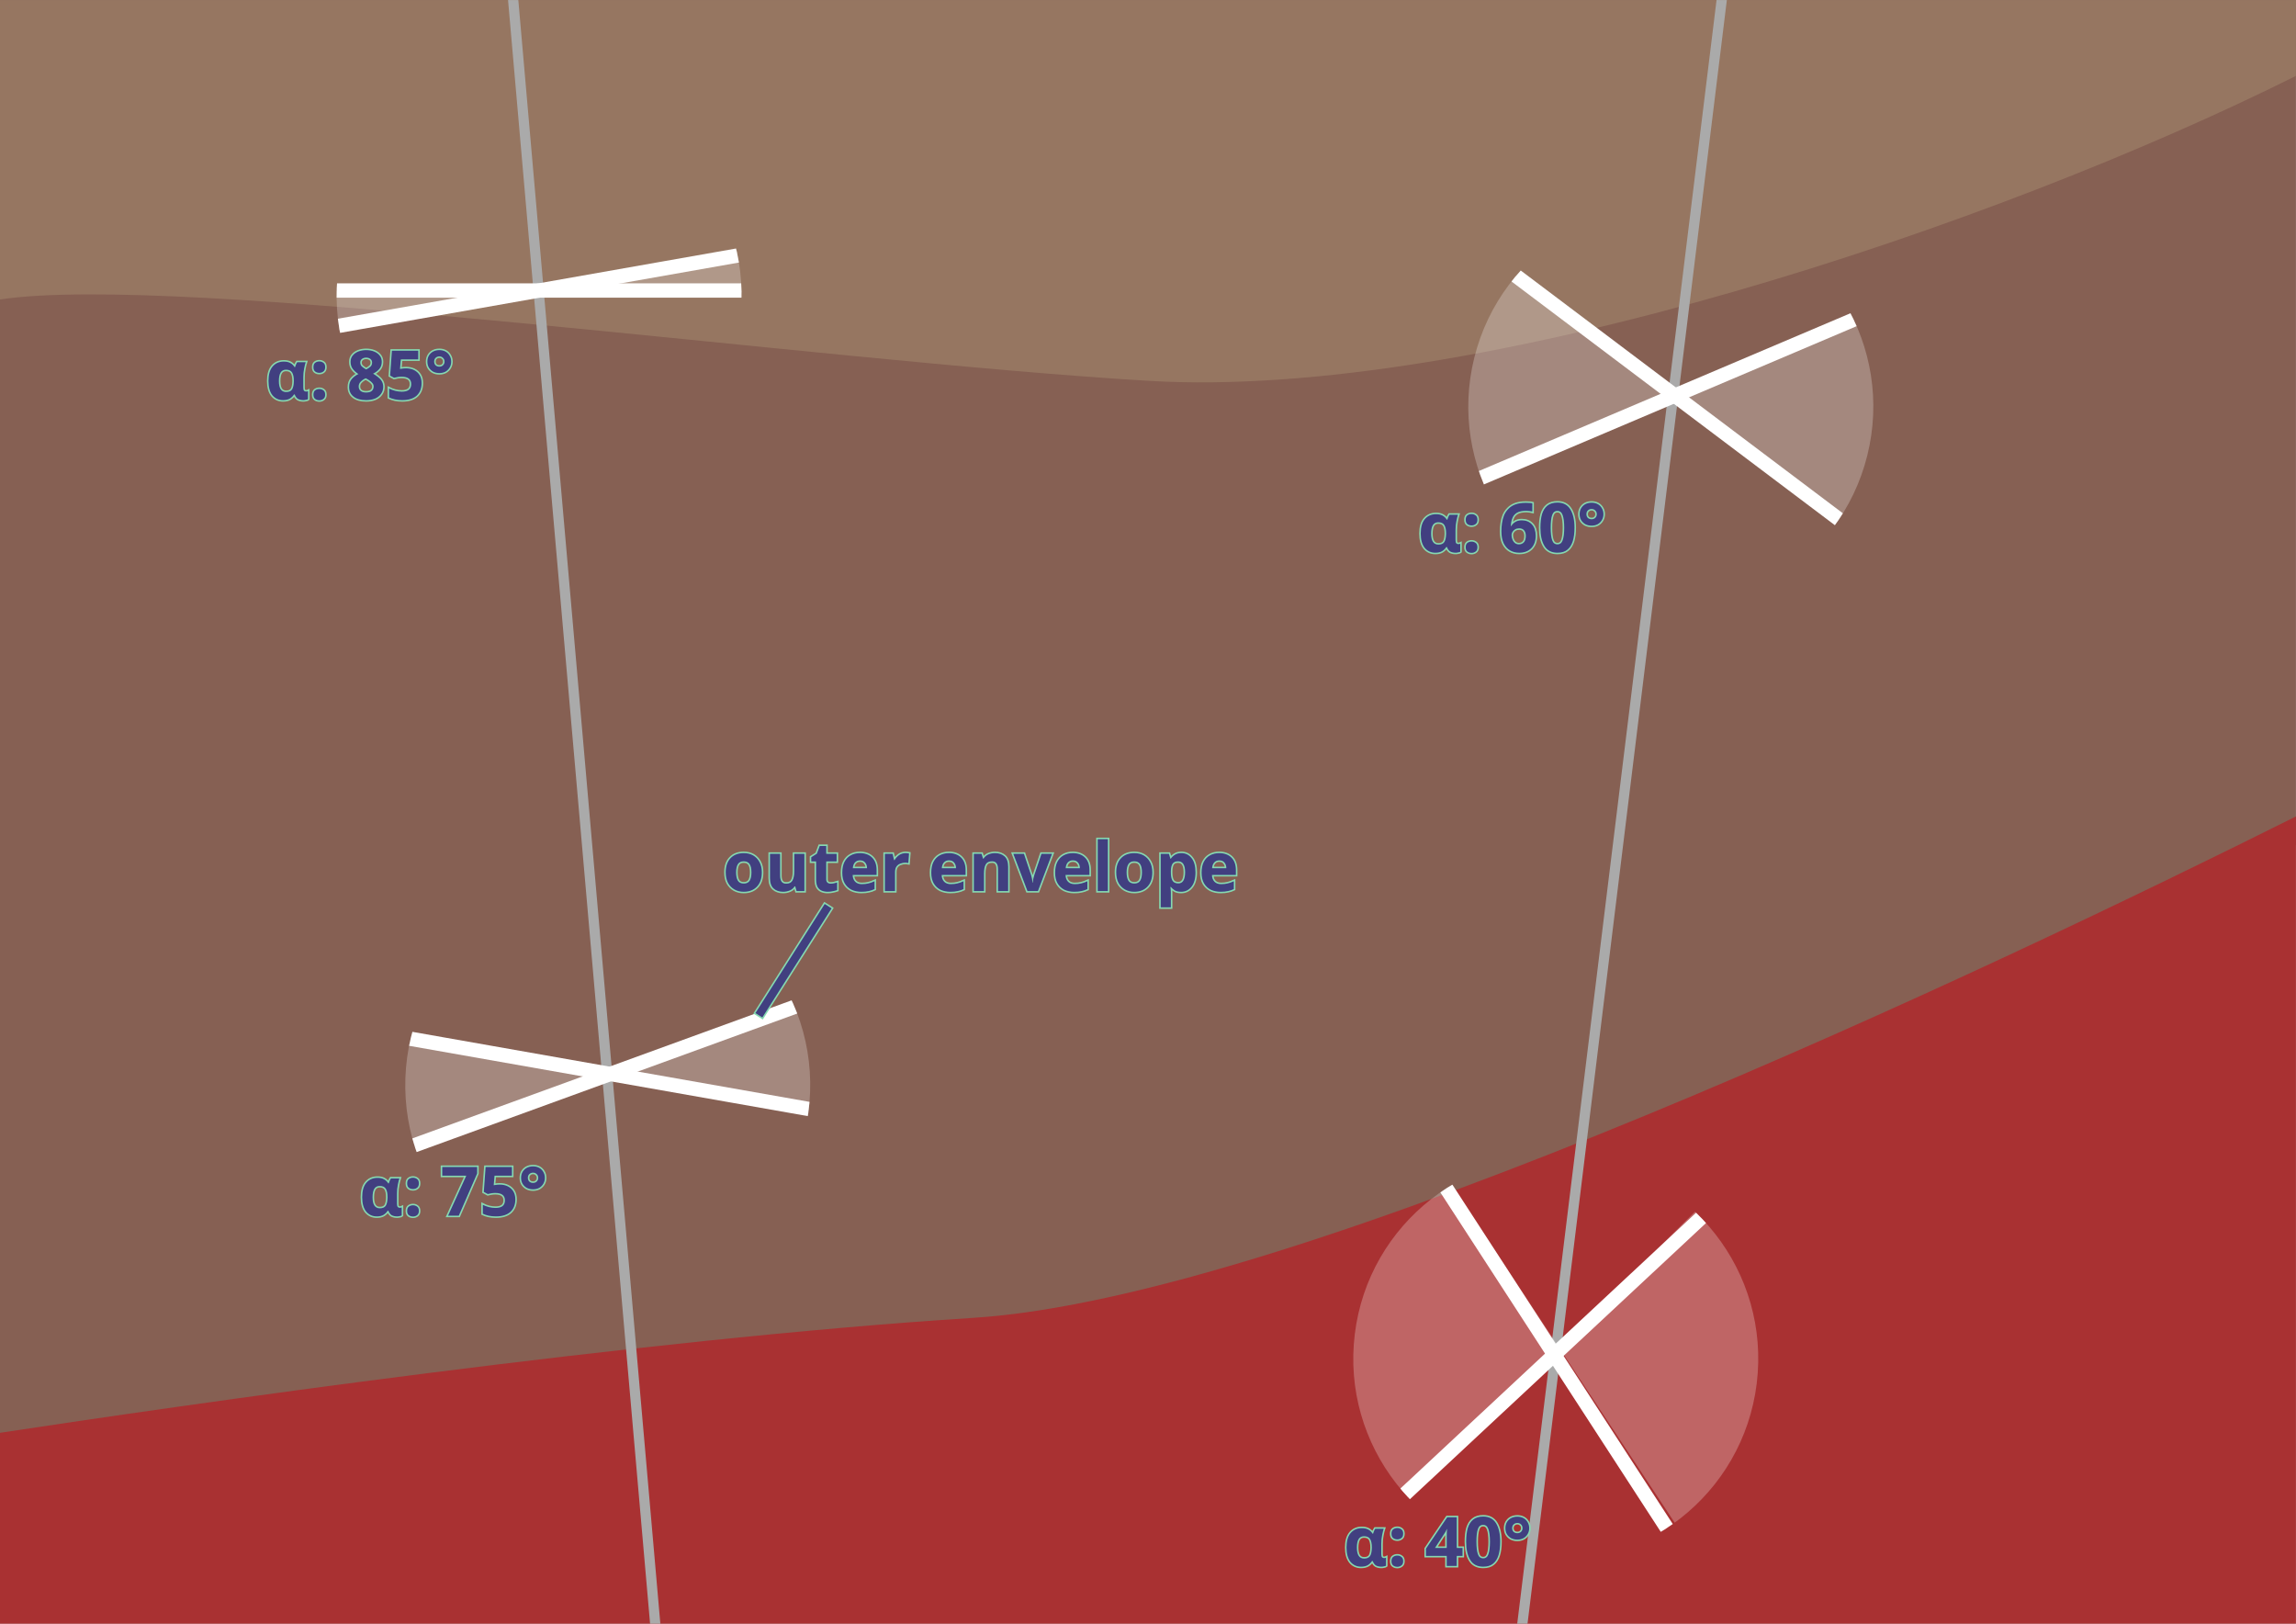
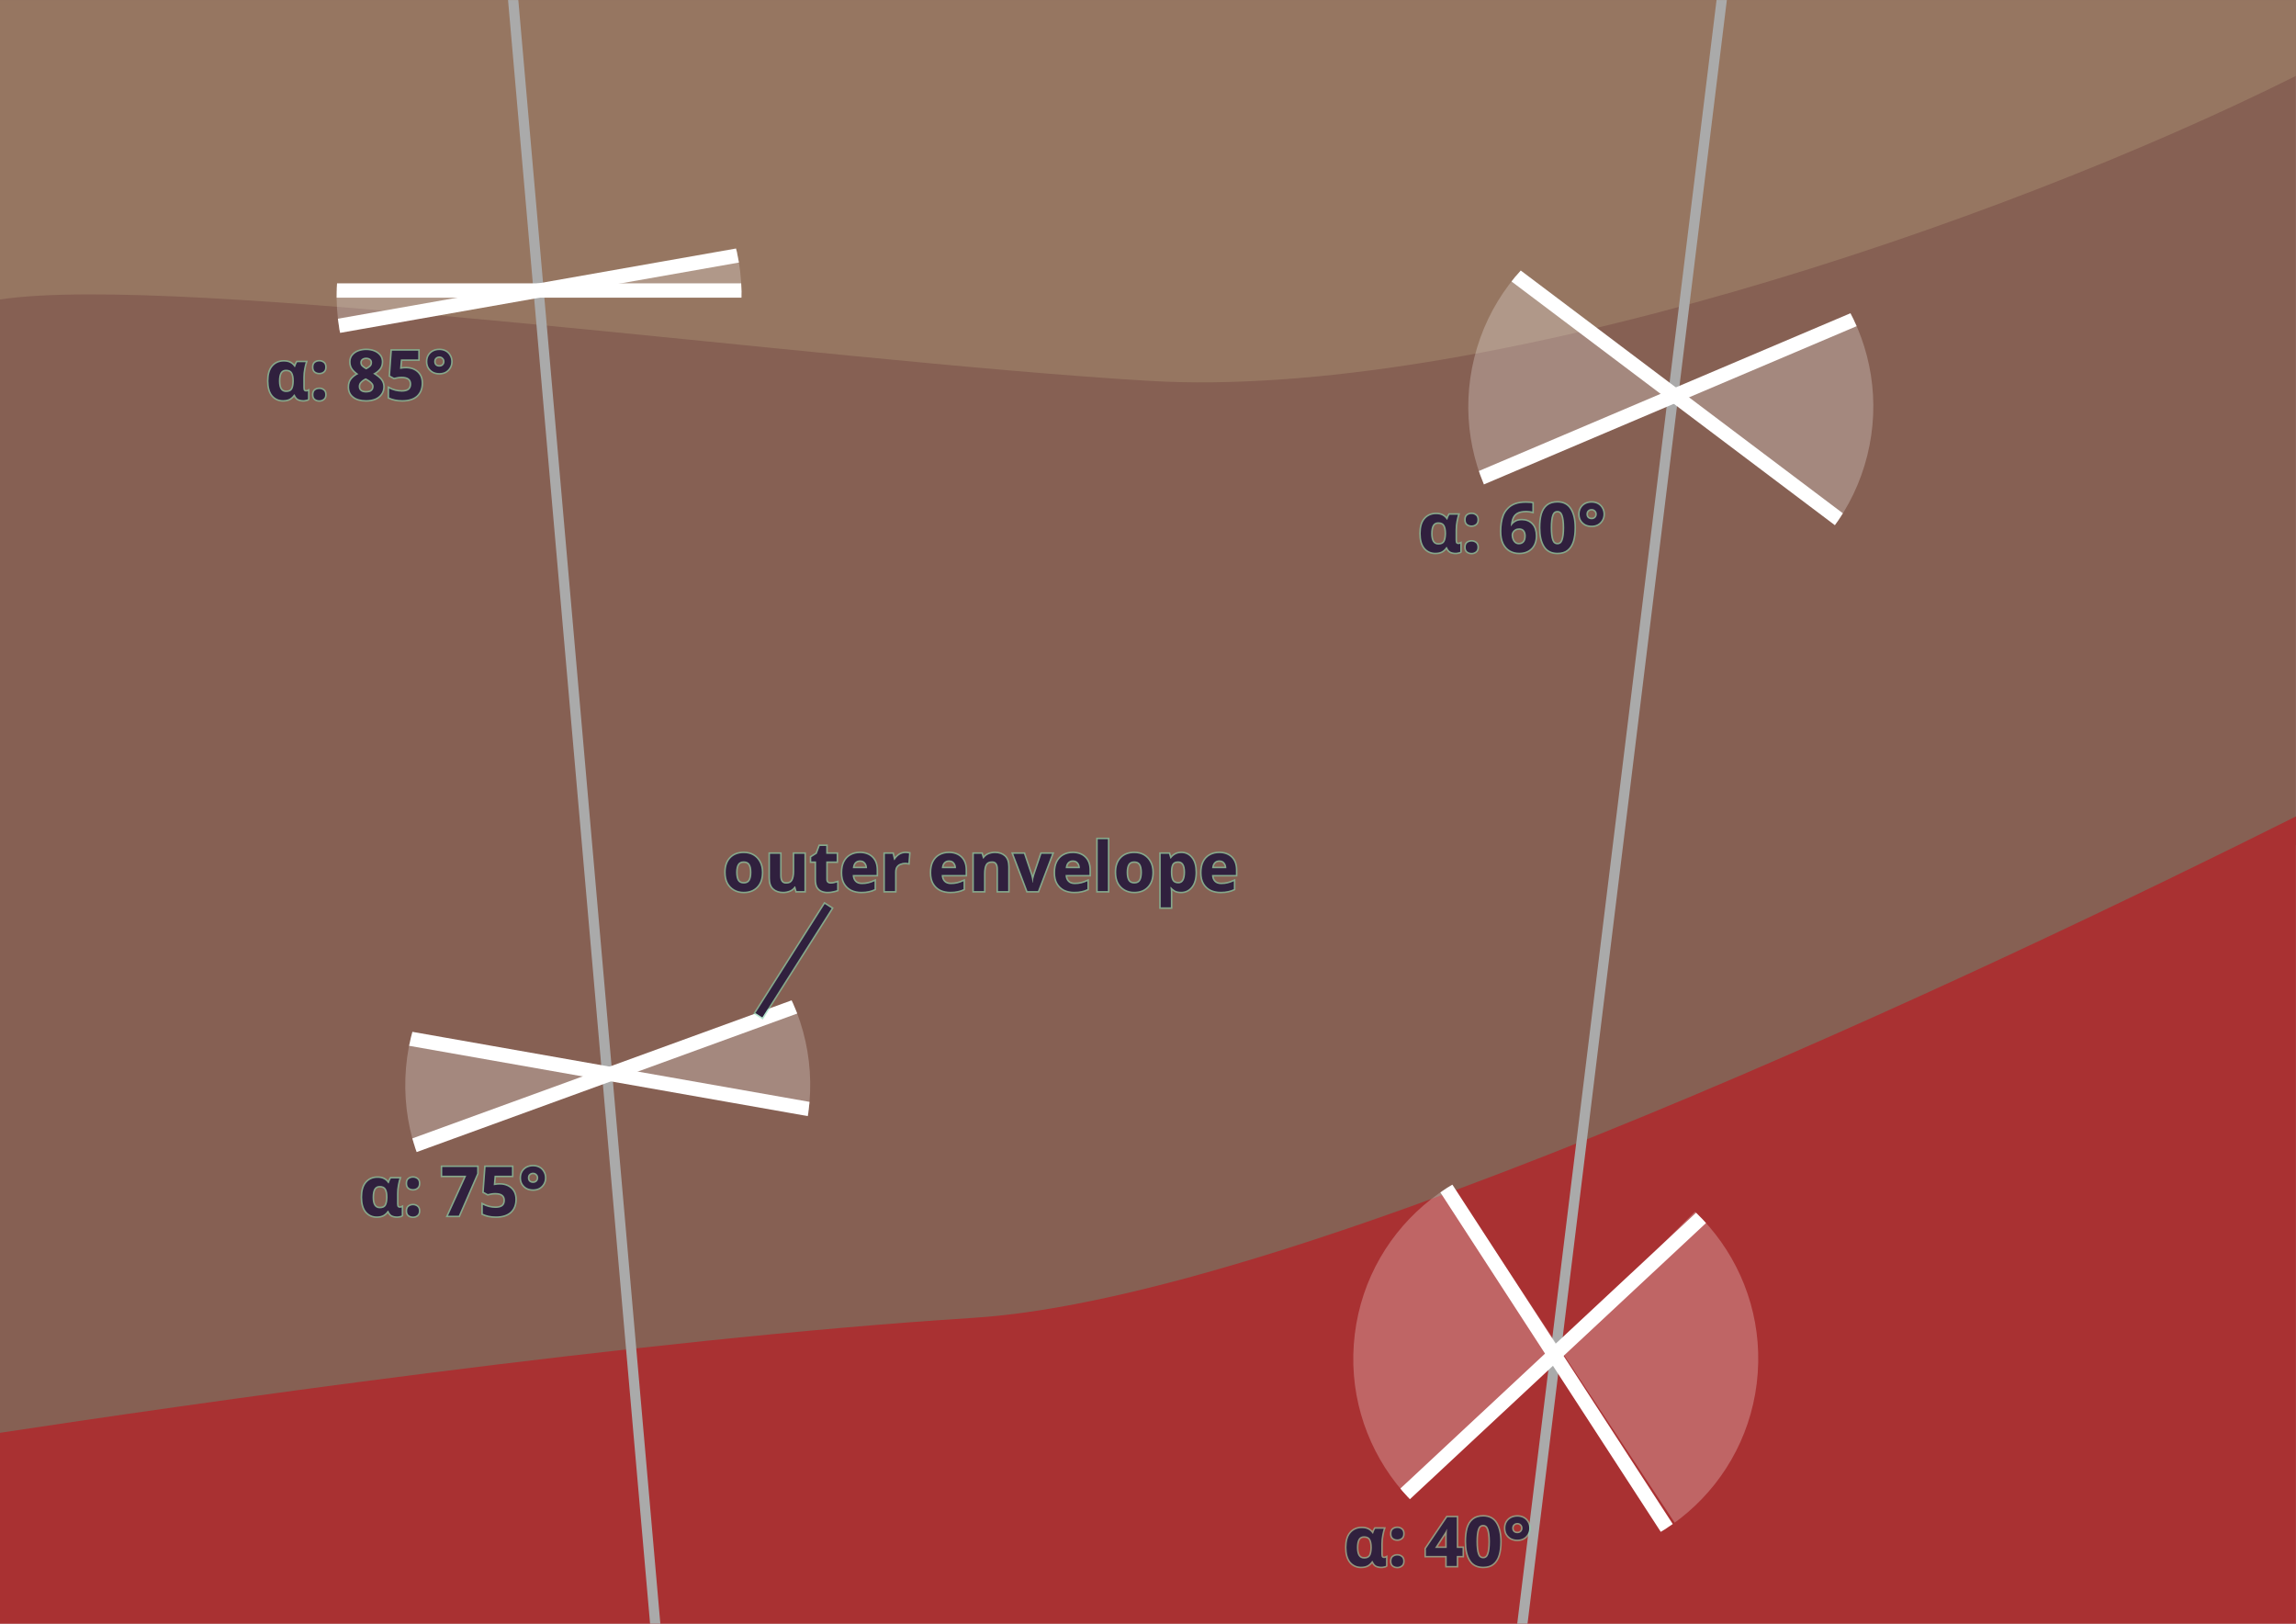
<svg xmlns="http://www.w3.org/2000/svg" width="297mm" height="210mm" viewBox="0 0 297 210" version="1.1" id="svg1">
  <defs id="defs1">
    <clipPath clipPathUnits="userSpaceOnUse" id="clipPath12">
      <circle style="fill:none;fill-opacity:1;stroke:#aaaaaa;stroke-width:1.241;stroke-linecap:square;stroke-miterlimit:2;stroke-dasharray:none;stroke-opacity:1;paint-order:markers stroke fill" id="circle13" cx="-206.098" cy="104.476" r="26.192" />
    </clipPath>
    <clipPath clipPathUnits="userSpaceOnUse" id="clipPath13">
      <rect style="fill:none;fill-opacity:1;stroke:none;stroke-width:0.794;stroke-linecap:square;stroke-miterlimit:2;stroke-dasharray:none;stroke-opacity:1;paint-order:markers stroke fill" id="rect14" width="297.023" height="209.997" x="-0.029" y="0.007" />
    </clipPath>
    <clipPath clipPathUnits="userSpaceOnUse" id="clipPath15">
      <rect style="fill:none;fill-opacity:1;stroke:none;stroke-width:0.794;stroke-linecap:square;stroke-miterlimit:2;stroke-dasharray:none;stroke-opacity:1;paint-order:markers stroke fill" id="rect16" width="297.023" height="209.997" x="-0.029" y="0.007" />
    </clipPath>
    <clipPath clipPathUnits="userSpaceOnUse" id="clipPath19">
      <circle style="fill:none;fill-opacity:1;stroke:#aaaaaa;stroke-width:1.241;stroke-linecap:square;stroke-miterlimit:2;stroke-dasharray:none;stroke-opacity:1;paint-order:markers stroke fill" id="circle19" cx="-206.098" cy="104.476" r="26.192" />
    </clipPath>
    <clipPath clipPathUnits="userSpaceOnUse" id="clipPath20">
      <circle style="fill:none;fill-opacity:1;stroke:#aaaaaa;stroke-width:1.241;stroke-linecap:square;stroke-miterlimit:2;stroke-dasharray:none;stroke-opacity:1;paint-order:markers stroke fill" id="circle21" cx="-206.098" cy="104.476" r="26.192" />
    </clipPath>
    <clipPath clipPathUnits="userSpaceOnUse" id="clipPath20-3">
      <circle style="fill:none;fill-opacity:1;stroke:#aaaaaa;stroke-width:1.241;stroke-linecap:square;stroke-miterlimit:2;stroke-dasharray:none;stroke-opacity:1;paint-order:markers stroke fill" id="circle21-1" cx="-206.098" cy="104.476" r="26.192" />
    </clipPath>
    <clipPath clipPathUnits="userSpaceOnUse" id="clipPath22">
      <circle style="fill:none;fill-opacity:1;stroke:#aaaaaa;stroke-width:1.241;stroke-linecap:square;stroke-miterlimit:2;stroke-dasharray:none;stroke-opacity:1;paint-order:markers stroke fill" id="circle23" cx="-206.098" cy="104.476" r="26.192" />
    </clipPath>
  </defs>
  <g id="layer2">
    <rect style="fill:#d0cdcf;fill-opacity:1;stroke:none;stroke-width:0.794;stroke-linecap:square;stroke-miterlimit:2;stroke-dasharray:none;stroke-opacity:1;paint-order:markers stroke fill" id="rect2" width="297.023" height="209.997" x="-0.029" y="0.007" />
  </g>
  <g id="layer3">
    <path d="M -0.029,0.007 V 189.019 C 23.062,185.515 82.516,176.896 125.928,174.143 168.366,171.452 258.221,128.668 296.994,109.296 V 0.007 Z" style="display:inline;fill:#866053;fill-opacity:1;stroke-width:0.794;stroke-linecap:square;stroke-miterlimit:2;paint-order:markers stroke fill" id="path6" />
    <path d="M 296.994,105.592 C 258.221,124.964 168.366,167.748 125.928,170.439 82.516,173.191 23.062,181.811 -0.029,185.315 V 210.003 H 296.994 Z" style="display:inline;fill:#a93132;stroke-width:0.794;stroke-linecap:square;stroke-miterlimit:2;paint-order:markers stroke fill" id="path8" />
    <path d="M -0.029,0.007 V 38.736 C 23.062,35.232 105.271,46.694 148.682,49.26 191.132,51.768 258.221,29.185 296.994,9.813 V 0.007 Z" style="display:inline;fill:#967661;fill-opacity:1;stroke-width:0.794;stroke-linecap:square;stroke-miterlimit:2;paint-order:markers stroke fill" id="path9" />
  </g>
  <g id="layer1">
    <path style="fill:none;fill-opacity:1;stroke:#aaaaaa;stroke-width:1.323;stroke-linecap:square;stroke-miterlimit:2;stroke-dasharray:none;stroke-opacity:1;paint-order:markers stroke fill" d="M 227.539,-39.313 191.505,254.153" id="path12" clip-path="url(#clipPath15)" />
    <path style="fill:none;fill-opacity:1;stroke:#aaaaaa;stroke-width:1.323;stroke-linecap:square;stroke-miterlimit:2;stroke-dasharray:none;stroke-opacity:1;paint-order:markers stroke fill" d="M 62.804,-40.903 88.573,253.642" id="path13" clip-path="url(#clipPath13)" />
  </g>
  <g id="layer5">
    <g id="g21" style="fill:none;fill-opacity:1;stroke:#ffffff;stroke-width:1.587;stroke-linecap:square;stroke-miterlimit:2;stroke-dasharray:none;stroke-opacity:1;paint-order:markers stroke fill" clip-path="url(#clipPath22)" transform="rotate(7,-584.9599,3470.119)">
      <path style="fill:#ffffff;fill-opacity:0.251;stroke:none;stroke-width:1.587;stroke-linecap:square;stroke-miterlimit:2;stroke-dasharray:none;stroke-opacity:1;paint-order:markers stroke fill" d="m 173.586,202.16 2.061,-67.254 47.653,72.122 11.368,-65.665 z" id="path24" transform="rotate(-7,-584.9596,3470.119)" />
      <path style="fill:none;fill-opacity:1;stroke:#ffffff;stroke-width:1.852;stroke-linecap:square;stroke-miterlimit:2;stroke-dasharray:none;stroke-opacity:1;paint-order:markers stroke fill" d="m -303.443,-11.73 190.053,226.497" id="path14-1" />
      <path style="fill:none;fill-opacity:1;stroke:#ffffff;stroke-width:1.852;stroke-linecap:square;stroke-miterlimit:2;stroke-dasharray:none;stroke-opacity:1;paint-order:markers stroke fill" d="M -117.476,-1.931 -307.529,224.566" id="path14-1-9" />
    </g>
    <g id="g27" style="fill:none;fill-opacity:1;stroke:#ffffff;stroke-width:1.587;stroke-linecap:square;stroke-miterlimit:2;stroke-dasharray:none;stroke-opacity:1;paint-order:markers stroke fill" clip-path="url(#clipPath22)" transform="rotate(2,1829.739,7972.565)">
      <path style="display:inline;fill:#ffffff;fill-opacity:0.251;stroke:none;stroke-width:1.587;stroke-linecap:square;stroke-miterlimit:2;stroke-dasharray:none;stroke-opacity:1;paint-order:markers stroke fill" d="m -178.726,103.11 -54.777,1.708 -1.121,5.768 56.479,-13.437 z" id="path28" />
      <path style="display:inline;fill:none;fill-opacity:1;stroke:#ffffff;stroke-width:1.852;stroke-linecap:square;stroke-miterlimit:2;stroke-dasharray:none;stroke-opacity:1;paint-order:markers stroke fill" d="M -60.126,72.797 -349.335,134.271" id="path26" />
      <path style="display:inline;fill:none;fill-opacity:1;stroke:#ffffff;stroke-width:1.852;stroke-linecap:square;stroke-miterlimit:2;stroke-dasharray:none;stroke-opacity:1;paint-order:markers stroke fill" d="M -373.172,109.664 -77.681,99.345" id="path27" />
    </g>
    <g id="g31" style="fill:none;fill-opacity:1;stroke:#ffffff;stroke-width:1.587;stroke-linecap:square;stroke-miterlimit:2;stroke-dasharray:none;stroke-opacity:1;paint-order:markers stroke fill" clip-path="url(#clipPath22)" transform="rotate(14,216.3511,1797.905)">
      <path style="fill:#ffffff;fill-opacity:0.251;stroke:none;stroke-width:1.587;stroke-linecap:square;stroke-miterlimit:2;stroke-dasharray:none;stroke-opacity:1;paint-order:markers stroke fill" d="M 168.57,102.213 116.788,72.536 114.598,102.983 168.687,73.075 Z" id="path29" transform="rotate(-7,95.61356,2944.072)" />
      <path style="fill:none;fill-opacity:1;stroke:#ffffff;stroke-width:1.852;stroke-linecap:square;stroke-miterlimit:2;stroke-dasharray:none;stroke-opacity:1;paint-order:markers stroke fill" d="M -348.869,42.307 -76.703,157.835" id="path30" />
      <path style="fill:none;fill-opacity:1;stroke:#ffffff;stroke-width:1.852;stroke-linecap:square;stroke-miterlimit:2;stroke-dasharray:none;stroke-opacity:1;paint-order:markers stroke fill" d="M -97.581,21.325 -333.714,199.264" id="path31" />
    </g>
    <g id="g34" style="fill:none;fill-opacity:1;stroke:#ffffff;stroke-width:1.587;stroke-linecap:square;stroke-miterlimit:2;stroke-dasharray:none;stroke-opacity:1;paint-order:markers stroke fill" clip-path="url(#clipPath22)" transform="rotate(2,-1091.051,8277.993)">
      <path style="fill:#ffffff;fill-opacity:0.251;stroke:none;stroke-width:1.587;stroke-linecap:square;stroke-miterlimit:2;stroke-dasharray:none;stroke-opacity:1;paint-order:markers stroke fill" d="m 114.691,94.928 -0.127,-14.239 54.234,13.944 0.189,-14.184 z" id="path32" transform="rotate(-7,95.61344,2944.072)" />
      <path style="fill:none;fill-opacity:1;stroke:#ffffff;stroke-width:1.852;stroke-linecap:square;stroke-miterlimit:2;stroke-dasharray:none;stroke-opacity:1;paint-order:markers stroke fill" d="M -61.635,44.772 -335.776,155.532" id="path33" />
      <path style="fill:none;fill-opacity:1;stroke:#ffffff;stroke-width:1.852;stroke-linecap:square;stroke-miterlimit:2;stroke-dasharray:none;stroke-opacity:1;paint-order:markers stroke fill" d="M -365.798,80.548 -73.005,121.697" id="path34" />
    </g>
    <g id="g42" style="display:none;fill:none;fill-opacity:1;stroke:#ffffff;stroke-width:1.587;stroke-linecap:square;stroke-miterlimit:2;stroke-dasharray:none;stroke-opacity:1;paint-order:markers stroke fill" clip-path="url(#clipPath22)" transform="rotate(22,-22.79277,1175.827)">
      <path style="fill:none;fill-opacity:1;stroke:#ffffff;stroke-width:1.852;stroke-linecap:square;stroke-miterlimit:2;stroke-dasharray:none;stroke-opacity:1;paint-order:markers stroke fill" d="M -117.476,-1.931 -307.529,224.566" id="path42" />
    </g>
  </g>
  <g id="layer7">
-     <path style="fill:#413f80;fill-opacity:1;stroke:#85d9b1;stroke-width:1.455;stroke-linecap:square;stroke-miterlimit:2;stroke-dasharray:none;stroke-opacity:1;paint-order:markers stroke fill" d="m 98.45,130.861 8.393,-13.218" id="path1" />
-     <path style="fill:none;fill-opacity:1;stroke:#413f80;stroke-width:1.058;stroke-linecap:square;stroke-miterlimit:2;stroke-dasharray:none;stroke-opacity:1;paint-order:markers stroke fill" d="m 98.45,130.861 8.393,-13.218" id="path36" />
-     <text xml:space="preserve" style="font-style:normal;font-variant:normal;font-weight:bold;font-stretch:normal;font-size:8.819px;line-height:1;font-family:Calibri;-inkscape-font-specification:'Calibri, Bold';font-variant-ligatures:normal;font-variant-caps:normal;font-variant-numeric:normal;font-variant-east-asian:normal;writing-mode:lr-tb;direction:ltr;fill:#413f80;fill-opacity:1;stroke:#85d9b1;stroke-width:0.397;stroke-linecap:square;stroke-miterlimit:2;stroke-dasharray:none;stroke-opacity:1;paint-order:markers stroke fill" x="34.341" y="51.656" id="text36">
-       <tspan id="tspan36" style="font-style:normal;font-variant:normal;font-weight:bold;font-stretch:normal;font-size:8.819px;line-height:1;font-family:Calibri;-inkscape-font-specification:'Calibri, Bold';font-variant-ligatures:normal;font-variant-caps:normal;font-variant-numeric:normal;font-variant-east-asian:normal;writing-mode:lr-tb;direction:ltr;fill:#413f80;fill-opacity:1;stroke:#85d9b1;stroke-width:0.397;stroke-linecap:square;stroke-miterlimit:2;stroke-dasharray:none;stroke-opacity:1;paint-order:markers stroke fill" x="34.341" y="51.656">α: 85°</tspan>
+     <path style="fill:#413f80;fill-opacity:1;stroke:#85d9b1;stroke-width:1.455;stroke-linecap:square;stroke-miterlimit:2;stroke-dasharray:none;stroke-opacity:0.6;paint-order:markers stroke fill" d="m 98.45,130.861 8.393,-13.218" id="path1" />
+     <path style="fill:none;fill-opacity:1;stroke:#30203e;stroke-width:1.058;stroke-linecap:square;stroke-miterlimit:2;stroke-dasharray:none;stroke-opacity:1;paint-order:markers stroke fill" d="m 98.45,130.861 8.393,-13.218" id="path36" />
+     <text xml:space="preserve" style="font-style:normal;font-variant:normal;font-weight:bold;font-stretch:normal;font-size:8.819px;line-height:1;font-family:Calibri;-inkscape-font-specification:'Calibri, Bold';font-variant-ligatures:normal;font-variant-caps:normal;font-variant-numeric:normal;font-variant-east-asian:normal;writing-mode:lr-tb;direction:ltr;fill:#30203e;fill-opacity:1;stroke:#85d9b1;stroke-width:0.397;stroke-linecap:square;stroke-miterlimit:2;stroke-dasharray:none;stroke-opacity:0.6;paint-order:markers stroke fill" x="34.341" y="51.656" id="text36">
+       <tspan id="tspan36" style="font-style:normal;font-variant:normal;font-weight:bold;font-stretch:normal;font-size:8.819px;line-height:1;font-family:Calibri;-inkscape-font-specification:'Calibri, Bold';font-variant-ligatures:normal;font-variant-caps:normal;font-variant-numeric:normal;font-variant-east-asian:normal;writing-mode:lr-tb;direction:ltr;fill:#30203e;fill-opacity:1;stroke:#85d9b1;stroke-width:0.397;stroke-linecap:square;stroke-miterlimit:2;stroke-dasharray:none;stroke-opacity:0.6;paint-order:markers stroke fill" x="34.341" y="51.656">α: 85°</tspan>
    </text>
-     <text xml:space="preserve" style="font-style:normal;font-variant:normal;font-weight:bold;font-stretch:normal;font-size:8.819px;line-height:1;font-family:Calibri;-inkscape-font-specification:'Calibri, Bold';font-variant-ligatures:normal;font-variant-caps:normal;font-variant-numeric:normal;font-variant-east-asian:normal;writing-mode:lr-tb;direction:ltr;fill:#413f80;fill-opacity:1;stroke:#85d9b1;stroke-width:0.397;stroke-linecap:square;stroke-miterlimit:2;stroke-dasharray:none;stroke-opacity:1;paint-order:markers stroke fill" x="93.486" y="115.24" id="text37">
-       <tspan id="tspan37" style="fill:#413f80;fill-opacity:1;stroke:#85d9b1;stroke-width:0.397;stroke-dasharray:none;stroke-opacity:1" x="93.486" y="115.24">outer envelope</tspan>
+     <text xml:space="preserve" style="font-style:normal;font-variant:normal;font-weight:bold;font-stretch:normal;font-size:8.819px;line-height:1;font-family:Calibri;-inkscape-font-specification:'Calibri, Bold';font-variant-ligatures:normal;font-variant-caps:normal;font-variant-numeric:normal;font-variant-east-asian:normal;writing-mode:lr-tb;direction:ltr;fill:#30203e;fill-opacity:1;stroke:#85d9b1;stroke-width:0.397;stroke-linecap:square;stroke-miterlimit:2;stroke-dasharray:none;stroke-opacity:0.6;paint-order:markers stroke fill" x="93.486" y="115.24" id="text37">
+       <tspan id="tspan37" style="fill:#30203e;fill-opacity:1;stroke:#85d9b1;stroke-width:0.397;stroke-dasharray:none;stroke-opacity:0.6" x="93.486" y="115.24">outer envelope</tspan>
    </text>
-     <text xml:space="preserve" style="font-style:normal;font-variant:normal;font-weight:bold;font-stretch:normal;font-size:8.819px;line-height:1;font-family:Calibri;-inkscape-font-specification:'Calibri, Bold';font-variant-ligatures:normal;font-variant-caps:normal;font-variant-numeric:normal;font-variant-east-asian:normal;writing-mode:lr-tb;direction:ltr;fill:#413f80;fill-opacity:1;stroke:#85d9b1;stroke-width:0.397;stroke-linecap:square;stroke-miterlimit:2;stroke-dasharray:none;stroke-opacity:1;paint-order:markers stroke fill" x="46.461" y="157.226" id="text38">
-       <tspan id="tspan38" style="fill:#413f80;fill-opacity:1;stroke:#85d9b1;stroke-width:0.397;stroke-dasharray:none;stroke-opacity:1" x="46.461" y="157.226">α: 75°</tspan>
+     <text xml:space="preserve" style="font-style:normal;font-variant:normal;font-weight:bold;font-stretch:normal;font-size:8.819px;line-height:1;font-family:Calibri;-inkscape-font-specification:'Calibri, Bold';font-variant-ligatures:normal;font-variant-caps:normal;font-variant-numeric:normal;font-variant-east-asian:normal;writing-mode:lr-tb;direction:ltr;fill:#30203e;fill-opacity:1;stroke:#85d9b1;stroke-width:0.397;stroke-linecap:square;stroke-miterlimit:2;stroke-dasharray:none;stroke-opacity:0.6;paint-order:markers stroke fill" x="46.461" y="157.226" id="text38">
+       <tspan id="tspan38" style="fill:#30203e;fill-opacity:1;stroke:#85d9b1;stroke-width:0.397;stroke-dasharray:none;stroke-opacity:0.6" x="46.461" y="157.226">α: 75°</tspan>
    </text>
-     <text xml:space="preserve" style="font-style:normal;font-variant:normal;font-weight:bold;font-stretch:normal;font-size:8.819px;line-height:1;font-family:Calibri;-inkscape-font-specification:'Calibri, Bold';font-variant-ligatures:normal;font-variant-caps:normal;font-variant-numeric:normal;font-variant-east-asian:normal;writing-mode:lr-tb;direction:ltr;fill:#413f80;fill-opacity:1;stroke:#85d9b1;stroke-width:0.397;stroke-linecap:square;stroke-miterlimit:2;stroke-dasharray:none;stroke-opacity:1;paint-order:markers stroke fill" x="183.389" y="71.394" id="text39">
-       <tspan id="tspan39" style="fill:#413f80;fill-opacity:1;stroke:#85d9b1;stroke-width:0.397;stroke-dasharray:none;stroke-opacity:1" x="183.389" y="71.394">α: 60°</tspan>
+     <text xml:space="preserve" style="font-style:normal;font-variant:normal;font-weight:bold;font-stretch:normal;font-size:8.819px;line-height:1;font-family:Calibri;-inkscape-font-specification:'Calibri, Bold';font-variant-ligatures:normal;font-variant-caps:normal;font-variant-numeric:normal;font-variant-east-asian:normal;writing-mode:lr-tb;direction:ltr;fill:#30203e;fill-opacity:1;stroke:#85d9b1;stroke-width:0.397;stroke-linecap:square;stroke-miterlimit:2;stroke-dasharray:none;stroke-opacity:0.6;paint-order:markers stroke fill" x="183.389" y="71.394" id="text39">
+       <tspan id="tspan39" style="fill:#30203e;fill-opacity:1;stroke:#85d9b1;stroke-width:0.397;stroke-dasharray:none;stroke-opacity:0.6" x="183.389" y="71.394">α: 60°</tspan>
    </text>
-     <text xml:space="preserve" style="font-style:normal;font-variant:normal;font-weight:bold;font-stretch:normal;font-size:8.819px;line-height:1;font-family:Calibri;-inkscape-font-specification:'Calibri, Bold';font-variant-ligatures:normal;font-variant-caps:normal;font-variant-numeric:normal;font-variant-east-asian:normal;writing-mode:lr-tb;direction:ltr;display:none;fill:#413f80;fill-opacity:1;stroke:#85d9b1;stroke-width:0.397;stroke-linecap:square;stroke-miterlimit:2;stroke-dasharray:none;stroke-opacity:1;paint-order:markers stroke fill" x="219.762" y="114.848" id="text39-3">
-       <tspan id="tspan39-1" style="stroke-width:0.397;fill:#413f80;fill-opacity:1;stroke:#85d9b1;stroke-opacity:1;stroke-dasharray:none" x="219.762" y="114.848">α: 55°</tspan>
-       <tspan style="stroke-width:0.397;fill:#413f80;fill-opacity:1;stroke:#85d9b1;stroke-opacity:1;stroke-dasharray:none" x="219.762" y="123.668" id="tspan42">β: 0°</tspan>
+     <text xml:space="preserve" style="font-style:normal;font-variant:normal;font-weight:bold;font-stretch:normal;font-size:8.819px;line-height:1;font-family:Calibri;-inkscape-font-specification:'Calibri, Bold';font-variant-ligatures:normal;font-variant-caps:normal;font-variant-numeric:normal;font-variant-east-asian:normal;writing-mode:lr-tb;direction:ltr;display:none;fill:#30203e;fill-opacity:1;stroke:#85d9b1;stroke-width:0.397;stroke-linecap:square;stroke-miterlimit:2;stroke-dasharray:none;stroke-opacity:0.6;paint-order:markers stroke fill" x="219.762" y="114.848" id="text39-3">
+       <tspan id="tspan39-1" style="stroke-width:0.397;fill:#30203e;fill-opacity:1;stroke:#85d9b1;stroke-opacity:0.6;stroke-dasharray:none" x="219.762" y="114.848">α: 55°</tspan>
+       <tspan style="stroke-width:0.397;fill:#30203e;fill-opacity:1;stroke:#85d9b1;stroke-opacity:0.6;stroke-dasharray:none" x="219.762" y="123.668" id="tspan42">β: 0°</tspan>
    </text>
-     <text xml:space="preserve" style="font-style:normal;font-variant:normal;font-weight:bold;font-stretch:normal;font-size:8.819px;line-height:1;font-family:Calibri;-inkscape-font-specification:'Calibri, Bold';font-variant-ligatures:normal;font-variant-caps:normal;font-variant-numeric:normal;font-variant-east-asian:normal;writing-mode:lr-tb;direction:ltr;fill:#413f80;fill-opacity:1;stroke:#85d9b1;stroke-width:0.397;stroke-linecap:square;stroke-miterlimit:2;stroke-dasharray:none;stroke-opacity:1;paint-order:markers stroke fill" x="173.784" y="202.528" id="text40">
-       <tspan id="tspan40" style="fill:#413f80;fill-opacity:1;stroke:#85d9b1;stroke-width:0.397;stroke-dasharray:none;stroke-opacity:1" x="173.784" y="202.528">α: 40°</tspan>
+     <text xml:space="preserve" style="font-style:normal;font-variant:normal;font-weight:bold;font-stretch:normal;font-size:8.819px;line-height:1;font-family:Calibri;-inkscape-font-specification:'Calibri, Bold';font-variant-ligatures:normal;font-variant-caps:normal;font-variant-numeric:normal;font-variant-east-asian:normal;writing-mode:lr-tb;direction:ltr;fill:#30203e;fill-opacity:1;stroke:#85d9b1;stroke-width:0.397;stroke-linecap:square;stroke-miterlimit:2;stroke-dasharray:none;stroke-opacity:0.6;paint-order:markers stroke fill" x="173.784" y="202.528" id="text40">
+       <tspan id="tspan40" style="fill:#30203e;fill-opacity:1;stroke:#85d9b1;stroke-width:0.397;stroke-dasharray:none;stroke-opacity:0.6" x="173.784" y="202.528">α: 40°</tspan>
    </text>
  </g>
</svg>
